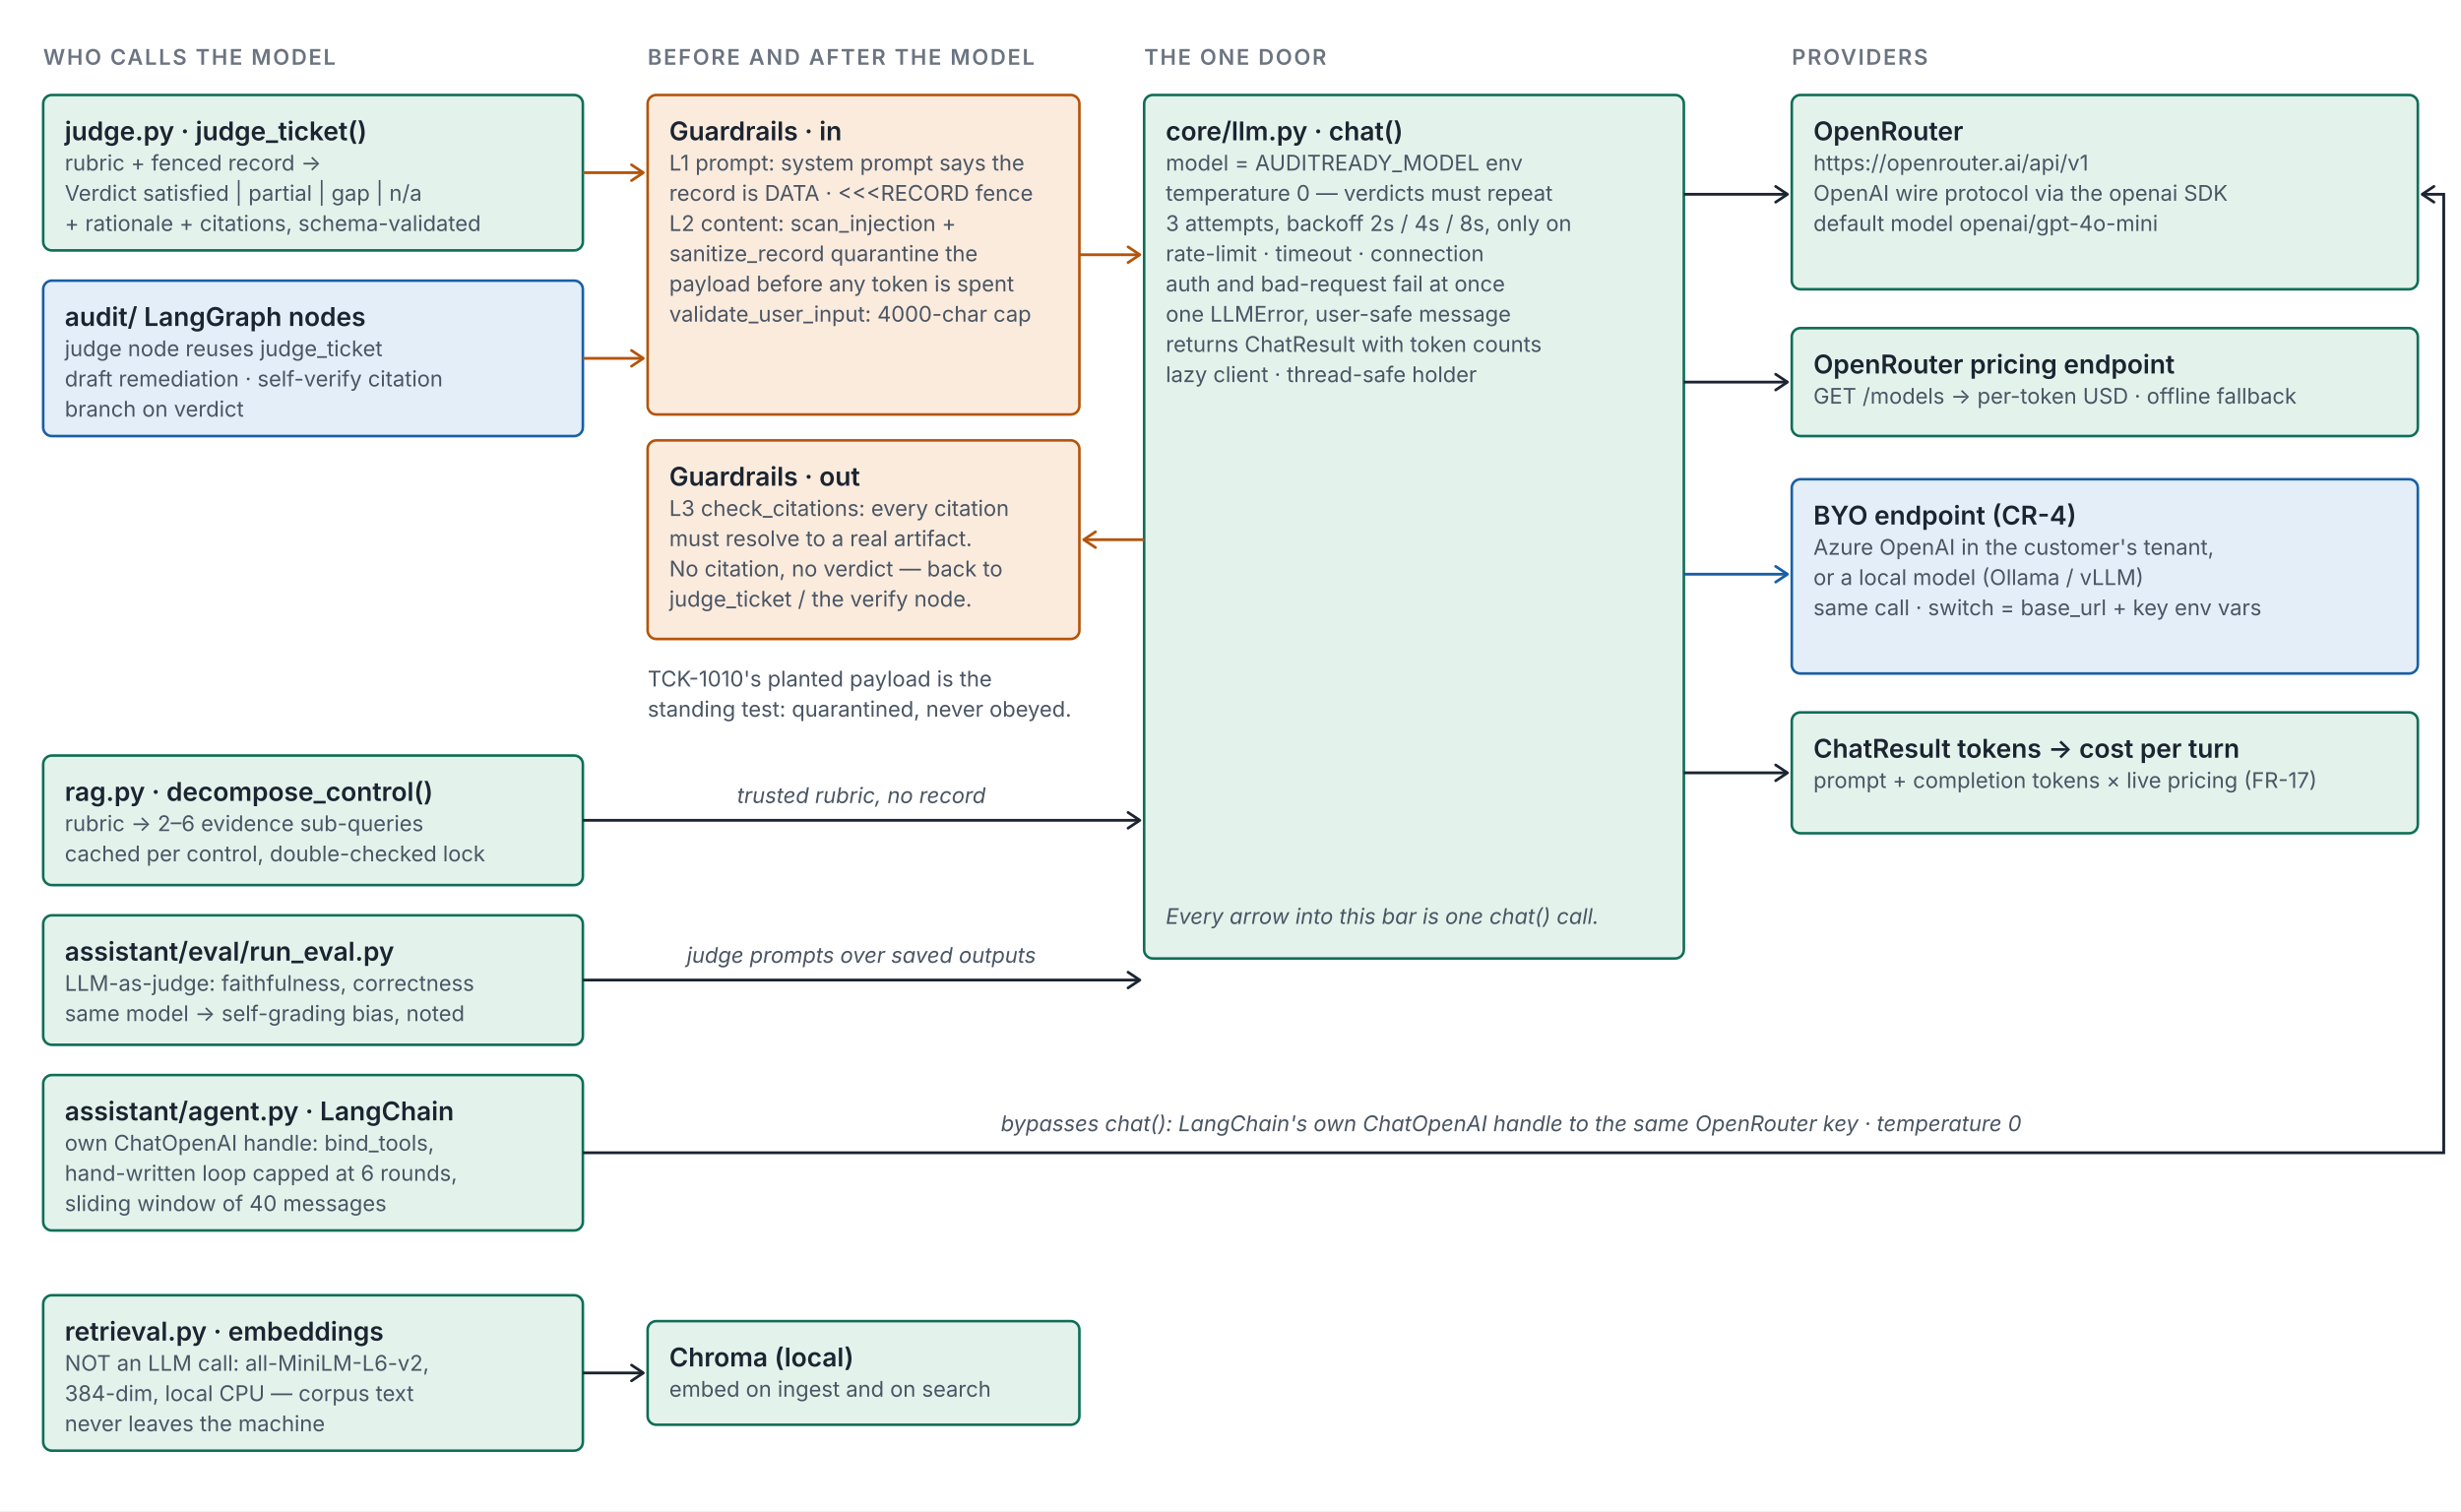
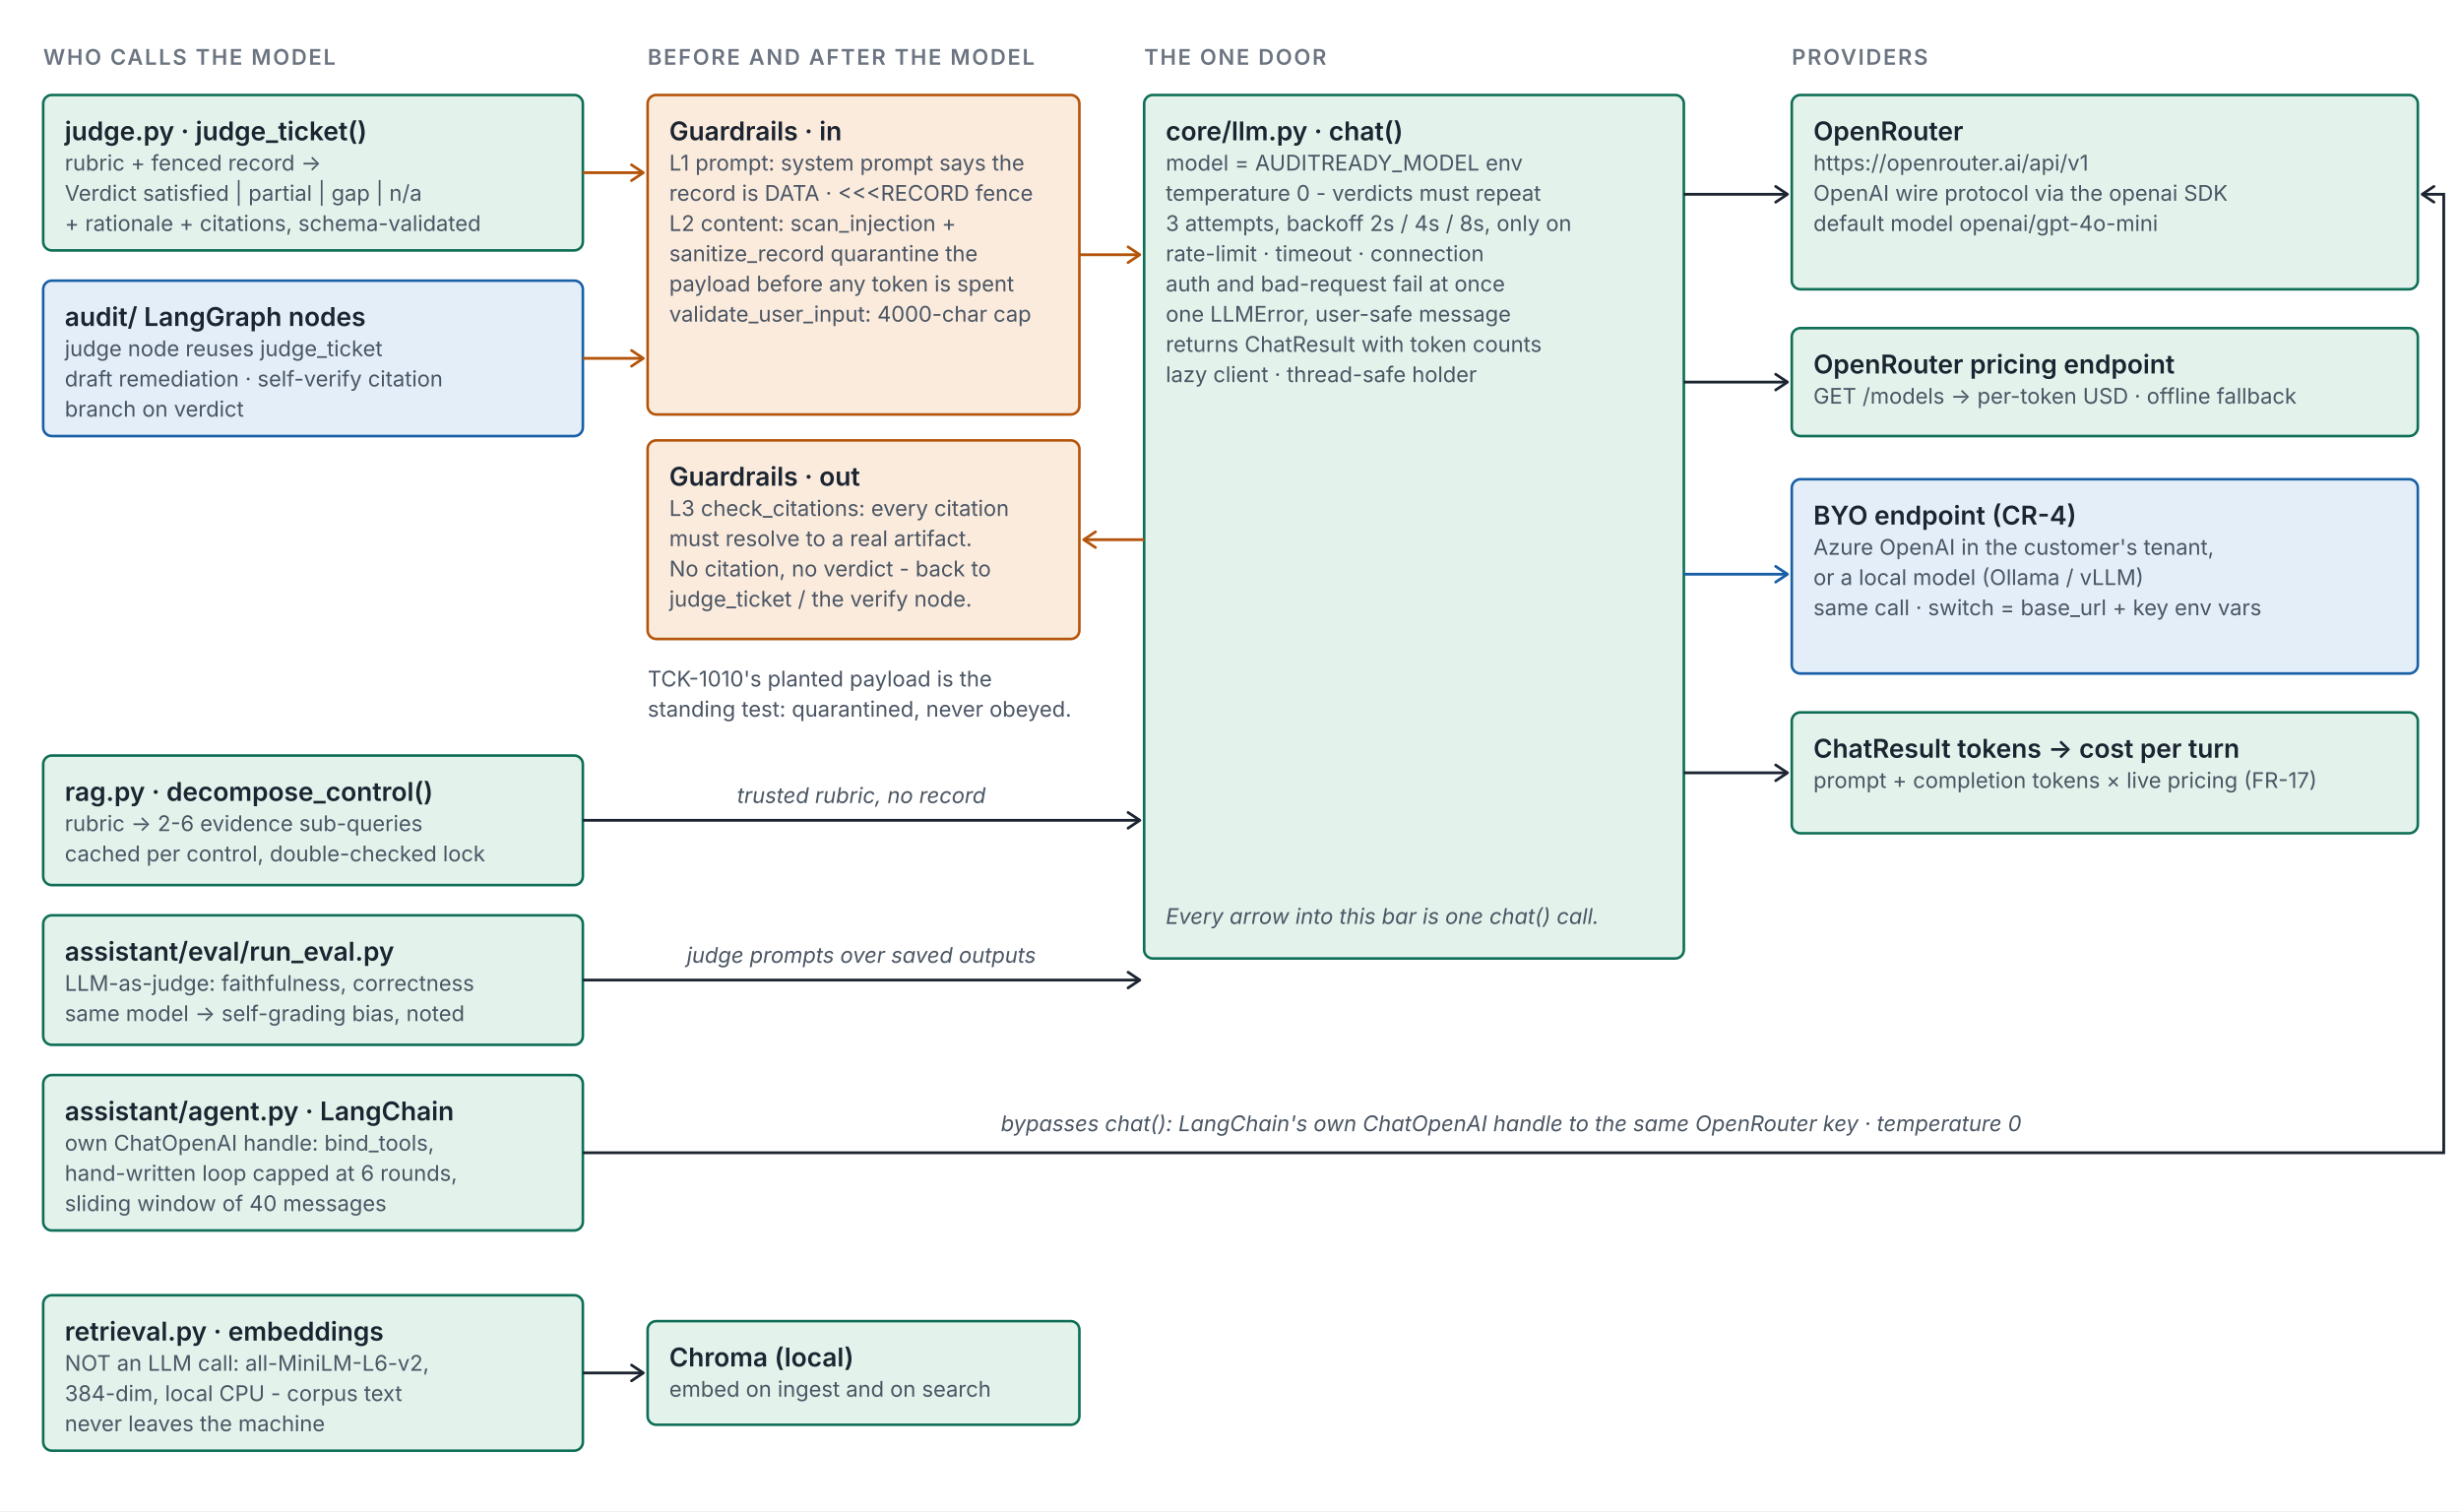
<svg xmlns="http://www.w3.org/2000/svg" viewBox="0 0 1140 700" role="img" aria-label="LLM call map: judge, v2 LangGraph nodes, RAG decomposition and the eval harness all reach the model through core/llm.py chat(); untrusted records pass input guardrails before the call and a citation check after it; the LangChain agent alone holds its own handle to OpenRouter; embeddings are local and never call a provider; a BYO endpoint replaces OpenRouter by env vars.">
  <style>
.t,.tt,.tb,.lbl,.al{font-family:'IBM Plex Sans',system-ui,-apple-system,'Segoe UI',sans-serif;fill:#1B2430}
.mono{font-family:'IBM Plex Mono',ui-monospace,SFMono-Regular,Menlo,monospace}
.tb{fill:#4A5563}.lbl{fill:#6B7480;letter-spacing:.08em;font-weight:600}.al{fill:#4A5563;font-style:italic}
.bx{stroke-width:1.2}
.bx.built{fill:#E3F3EC;stroke:#0F6E56}.bx.v2{fill:#E4EEF9;stroke:#185FA5}
.bx.roadmap{fill:none;stroke:#6B7480;stroke-dasharray:5 4}.bx.guard{fill:#FBEBDD;stroke:#B4540A}
.bx.ink{fill:#F3F5F7;stroke:#1B2430}.bx.core{fill:#FFFFFF;stroke:#0F6E56;stroke-width:1.6}
.bnd{fill:none;stroke:#1B2430;stroke-width:1.2;stroke-dasharray:8 6}
.ar{fill:none;stroke:#1B2430;stroke-width:1.3;color:#1B2430}
.ar.v2{stroke:#185FA5;color:#185FA5}.ar.roadmap{stroke:#6B7480;color:#6B7480}
.ar.guard{stroke:#B4540A;color:#B4540A}.ar.dash{stroke-dasharray:5 4}
</style>
  <rect width="100%" height="100%" fill="#FFFFFF" />
  <defs>
    <marker id="ah" viewBox="0 0 10 10" refX="8" refY="5" markerWidth="7" markerHeight="7" orient="auto-start-reverse">
      <path d="M2 1L8 5L2 9" fill="none" stroke="context-stroke" stroke-width="1.4" stroke-linecap="round" stroke-linejoin="round" />
    </marker>
  </defs>
  <text x="20" y="30" class="lbl" text-anchor="start" font-size="10">WHO CALLS THE MODEL</text>
  <text x="300" y="30" class="lbl" text-anchor="start" font-size="10">BEFORE AND AFTER THE MODEL</text>
  <text x="530" y="30" class="lbl" text-anchor="start" font-size="10">THE ONE DOOR</text>
  <text x="830" y="30" class="lbl" text-anchor="start" font-size="10">PROVIDERS</text>
  <rect x="20" y="44" width="250" height="72" rx="4" class="bx built" />
  <text x="30" y="65" class="tt" text-anchor="start" font-weight="600" font-size="12">judge.py · judge_ticket()</text>
  <text x="30" y="79" class="tb" text-anchor="start" font-size="10">rubric + fenced record →</text>
  <text x="30" y="93" class="tb" text-anchor="start" font-size="10">Verdict satisfied | partial | gap | n/a</text>
  <text x="30" y="107" class="tb" text-anchor="start" font-size="10">+ rationale + citations, schema-validated</text>
  <rect x="20" y="130" width="250" height="72" rx="4" class="bx v2" />
  <text x="30" y="151" class="tt" text-anchor="start" font-weight="600" font-size="12">audit/ LangGraph nodes</text>
  <text x="30" y="165" class="tb" text-anchor="start" font-size="10">judge node reuses judge_ticket</text>
  <text x="30" y="179" class="tb" text-anchor="start" font-size="10">draft remediation · self-verify citation</text>
  <text x="30" y="193" class="tb" text-anchor="start" font-size="10">branch on verdict</text>
  <rect x="20" y="350" width="250" height="60" rx="4" class="bx built" />
  <text x="30" y="371" class="tt" text-anchor="start" font-weight="600" font-size="12">rag.py · decompose_control()</text>
-   <text x="30" y="385" class="tb" text-anchor="start" font-size="10">rubric → 2–6 evidence sub-queries</text>
+   <text x="30" y="385" class="tb" text-anchor="start" font-size="10">rubric → 2-6 evidence sub-queries</text>
  <text x="30" y="399" class="tb" text-anchor="start" font-size="10">cached per control, double-checked lock</text>
  <rect x="20" y="424" width="250" height="60" rx="4" class="bx built" />
  <text x="30" y="445" class="tt" text-anchor="start" font-weight="600" font-size="12">assistant/eval/run_eval.py</text>
  <text x="30" y="459" class="tb" text-anchor="start" font-size="10">LLM-as-judge: faithfulness, correctness</text>
  <text x="30" y="473" class="tb" text-anchor="start" font-size="10">same model → self-grading bias, noted</text>
  <rect x="20" y="498" width="250" height="72" rx="4" class="bx built" />
  <text x="30" y="519" class="tt" text-anchor="start" font-weight="600" font-size="12">assistant/agent.py · LangChain</text>
  <text x="30" y="533" class="tb" text-anchor="start" font-size="10">own ChatOpenAI handle: bind_tools,</text>
  <text x="30" y="547" class="tb" text-anchor="start" font-size="10">hand-written loop capped at 6 rounds,</text>
  <text x="30" y="561" class="tb" text-anchor="start" font-size="10">sliding window of 40 messages</text>
  <rect x="20" y="600" width="250" height="72" rx="4" class="bx built" />
  <text x="30" y="621" class="tt" text-anchor="start" font-weight="600" font-size="12">retrieval.py · embeddings</text>
  <text x="30" y="635" class="tb" text-anchor="start" font-size="10">NOT an LLM call: all-MiniLM-L6-v2,</text>
-   <text x="30" y="649" class="tb" text-anchor="start" font-size="10">384-dim, local CPU — corpus text</text>
+   <text x="30" y="649" class="tb" text-anchor="start" font-size="10">384-dim, local CPU - corpus text</text>
  <text x="30" y="663" class="tb" text-anchor="start" font-size="10">never leaves the machine</text>
  <rect x="300" y="612" width="200" height="48" rx="4" class="bx built" />
  <text x="310" y="633" class="tt" text-anchor="start" font-weight="600" font-size="12">Chroma (local)</text>
  <text x="310" y="647" class="tb" text-anchor="start" font-size="10">embed on ingest and on search</text>
  <polyline points="270,636 298,636" class="ar ink" marker-end="url(#ah)" />
  <rect x="300" y="44" width="200" height="148" rx="4" class="bx guard" />
  <text x="310" y="65" class="tt" text-anchor="start" font-weight="600" font-size="12">Guardrails · in</text>
  <text x="310" y="79" class="tb" text-anchor="start" font-size="10">L1 prompt: system prompt says the</text>
  <text x="310" y="93" class="tb" text-anchor="start" font-size="10">record is DATA · &lt;&lt;&lt;RECORD fence</text>
  <text x="310" y="107" class="tb" text-anchor="start" font-size="10">L2 content: scan_injection +</text>
  <text x="310" y="121" class="tb" text-anchor="start" font-size="10">sanitize_record quarantine the</text>
  <text x="310" y="135" class="tb" text-anchor="start" font-size="10">payload before any token is spent</text>
  <text x="310" y="149" class="tb" text-anchor="start" font-size="10">validate_user_input: 4000-char cap</text>
  <rect x="300" y="204" width="200" height="92" rx="4" class="bx guard" />
  <text x="310" y="225" class="tt" text-anchor="start" font-weight="600" font-size="12">Guardrails · out</text>
  <text x="310" y="239" class="tb" text-anchor="start" font-size="10">L3 check_citations: every citation</text>
  <text x="310" y="253" class="tb" text-anchor="start" font-size="10">must resolve to a real artifact.</text>
-   <text x="310" y="267" class="tb" text-anchor="start" font-size="10">No citation, no verdict — back to</text>
+   <text x="310" y="267" class="tb" text-anchor="start" font-size="10">No citation, no verdict - back to</text>
  <text x="310" y="281" class="tb" text-anchor="start" font-size="10">judge_ticket / the verify node.</text>
  <text x="300" y="318" class="tb" text-anchor="start" font-size="10">TCK-1010's planted payload is the</text>
  <text x="300" y="332" class="tb" text-anchor="start" font-size="10">standing test: quarantined, never obeyed.</text>
  <rect x="530" y="44" width="250" height="400" rx="4" class="bx built" />
  <text x="540" y="65" class="tt" text-anchor="start" font-weight="600" font-size="12">core/llm.py · chat()</text>
  <text x="540" y="79" class="tb" text-anchor="start" font-size="10">model = AUDITREADY_MODEL env</text>
-   <text x="540" y="93" class="tb" text-anchor="start" font-size="10">temperature 0 — verdicts must repeat</text>
+   <text x="540" y="93" class="tb" text-anchor="start" font-size="10">temperature 0 - verdicts must repeat</text>
  <text x="540" y="107" class="tb" text-anchor="start" font-size="10">3 attempts, backoff 2s / 4s / 8s, only on</text>
  <text x="540" y="121" class="tb" text-anchor="start" font-size="10">rate-limit · timeout · connection</text>
  <text x="540" y="135" class="tb" text-anchor="start" font-size="10">auth and bad-request fail at once</text>
  <text x="540" y="149" class="tb" text-anchor="start" font-size="10">one LLMError, user-safe message</text>
  <text x="540" y="163" class="tb" text-anchor="start" font-size="10">returns ChatResult with token counts</text>
  <text x="540" y="177" class="tb" text-anchor="start" font-size="10">lazy client · thread-safe holder</text>
  <text x="540" y="428" class="al" text-anchor="start" font-size="10">Every arrow into this bar is one chat() call.</text>
  <polyline points="270,80 298,80" class="ar guard" marker-end="url(#ah)" />
  <polyline points="270,166 298,166" class="ar guard" marker-end="url(#ah)" />
  <polyline points="500,118 528,118" class="ar guard" marker-end="url(#ah)" />
  <polyline points="530,250 502,250" class="ar guard" marker-end="url(#ah)" />
  <polyline points="270,380 528,380" class="ar ink" marker-end="url(#ah)" />
  <text x="399" y="372" class="al" text-anchor="middle" font-size="10">trusted rubric, no record</text>
  <polyline points="270,454 528,454" class="ar ink" marker-end="url(#ah)" />
  <text x="399" y="446" class="al" text-anchor="middle" font-size="10">judge prompts over saved outputs</text>
  <rect x="830" y="44" width="290" height="90" rx="4" class="bx built" />
  <text x="840" y="65" class="tt" text-anchor="start" font-weight="600" font-size="12">OpenRouter</text>
  <text x="840" y="79" class="tb" text-anchor="start" font-size="10">https://openrouter.ai/api/v1</text>
  <text x="840" y="93" class="tb" text-anchor="start" font-size="10">OpenAI wire protocol via the openai SDK</text>
  <text x="840" y="107" class="tb" text-anchor="start" font-size="10">default model openai/gpt-4o-mini</text>
  <rect x="830" y="152" width="290" height="50" rx="4" class="bx built" />
  <text x="840" y="173" class="tt" text-anchor="start" font-weight="600" font-size="12">OpenRouter pricing endpoint</text>
  <text x="840" y="187" class="tb" text-anchor="start" font-size="10">GET /models → per-token USD · offline fallback</text>
  <rect x="830" y="222" width="290" height="90" rx="4" class="bx v2" />
  <text x="840" y="243" class="tt" text-anchor="start" font-weight="600" font-size="12">BYO endpoint (CR-4)</text>
  <text x="840" y="257" class="tb" text-anchor="start" font-size="10">Azure OpenAI in the customer's tenant,</text>
  <text x="840" y="271" class="tb" text-anchor="start" font-size="10">or a local model (Ollama / vLLM)</text>
  <text x="840" y="285" class="tb" text-anchor="start" font-size="10">same call · switch = base_url + key env vars</text>
  <rect x="830" y="330" width="290" height="56" rx="4" class="bx built" />
  <text x="840" y="351" class="tt" text-anchor="start" font-weight="600" font-size="12">ChatResult tokens → cost per turn</text>
  <text x="840" y="365" class="tb" text-anchor="start" font-size="10">prompt + completion tokens × live pricing (FR-17)</text>
  <polyline points="780,90 828,90" class="ar ink" marker-end="url(#ah)" />
  <polyline points="780,177 828,177" class="ar ink" marker-end="url(#ah)" />
  <polyline points="780,266 828,266" class="ar v2" marker-end="url(#ah)" />
  <polyline points="780,358 828,358" class="ar ink" marker-end="url(#ah)" />
  <polyline points="270,534 1132,534 1132,90 1122,90" class="ar ink" marker-end="url(#ah)" />
  <text x="700" y="524" class="al" text-anchor="middle" font-size="10">bypasses chat(): LangChain's own ChatOpenAI handle to the same OpenRouter key · temperature 0</text>
</svg>
